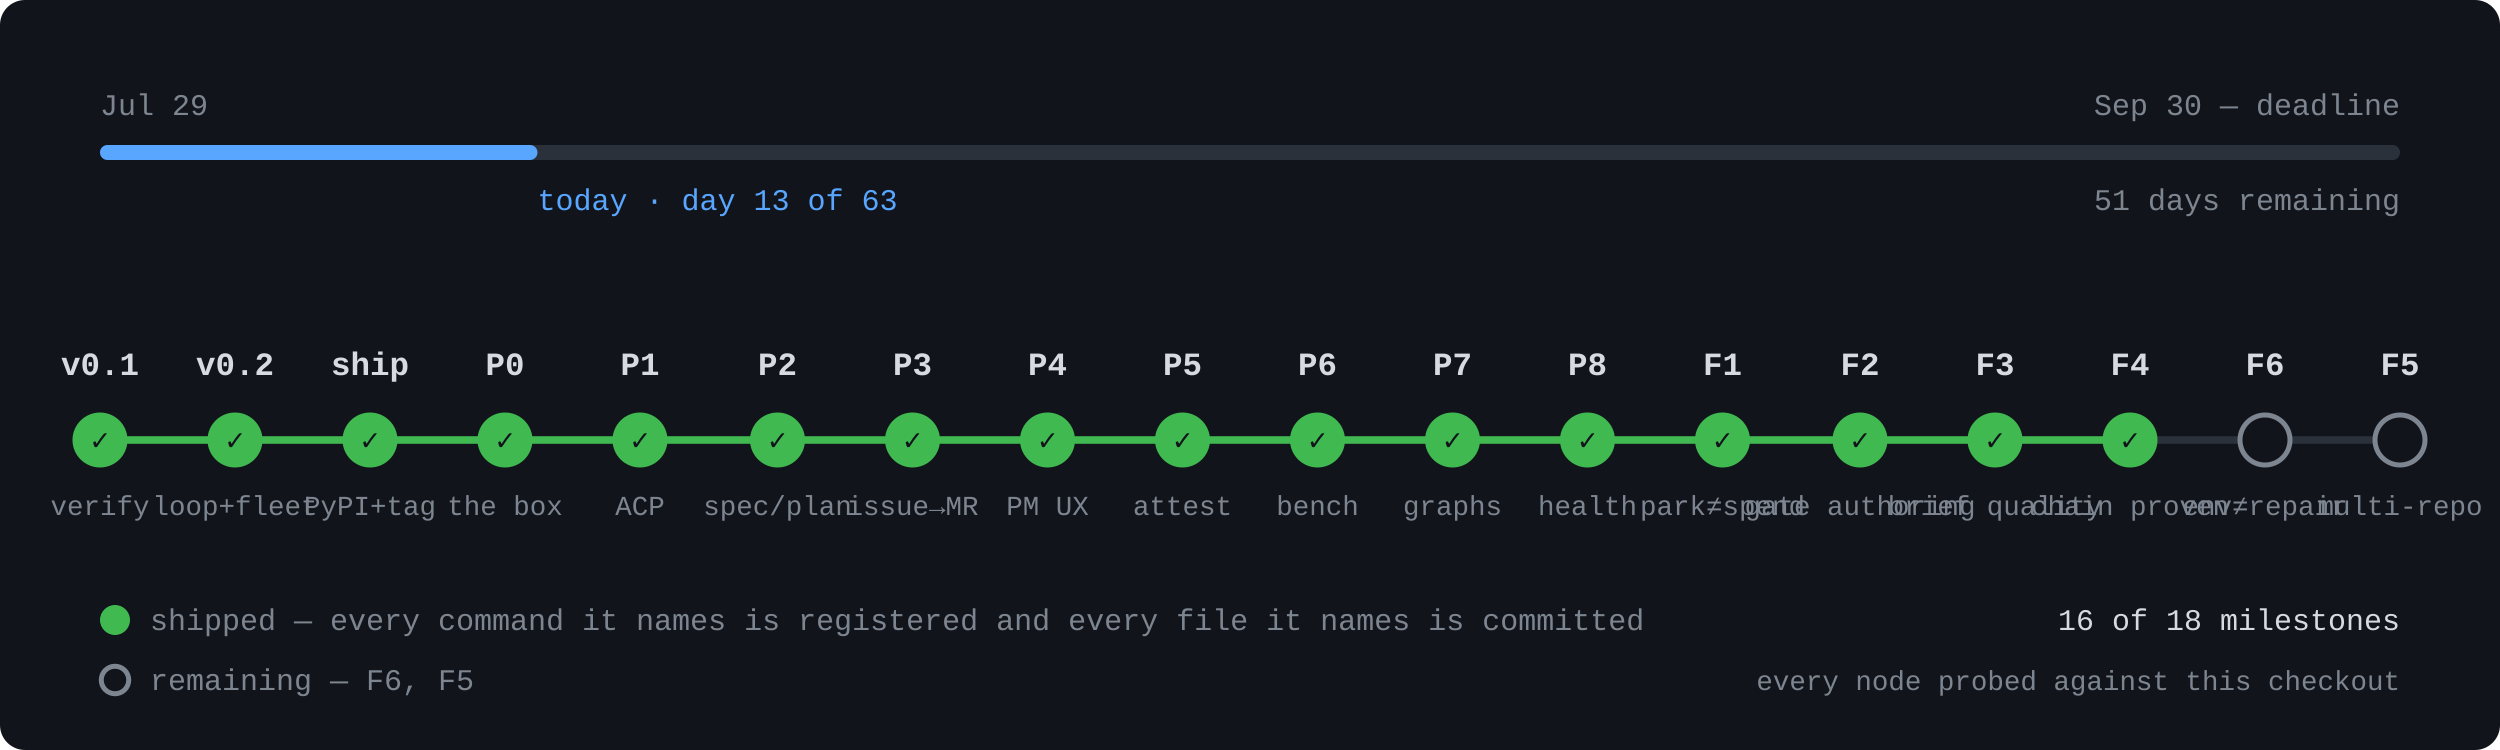
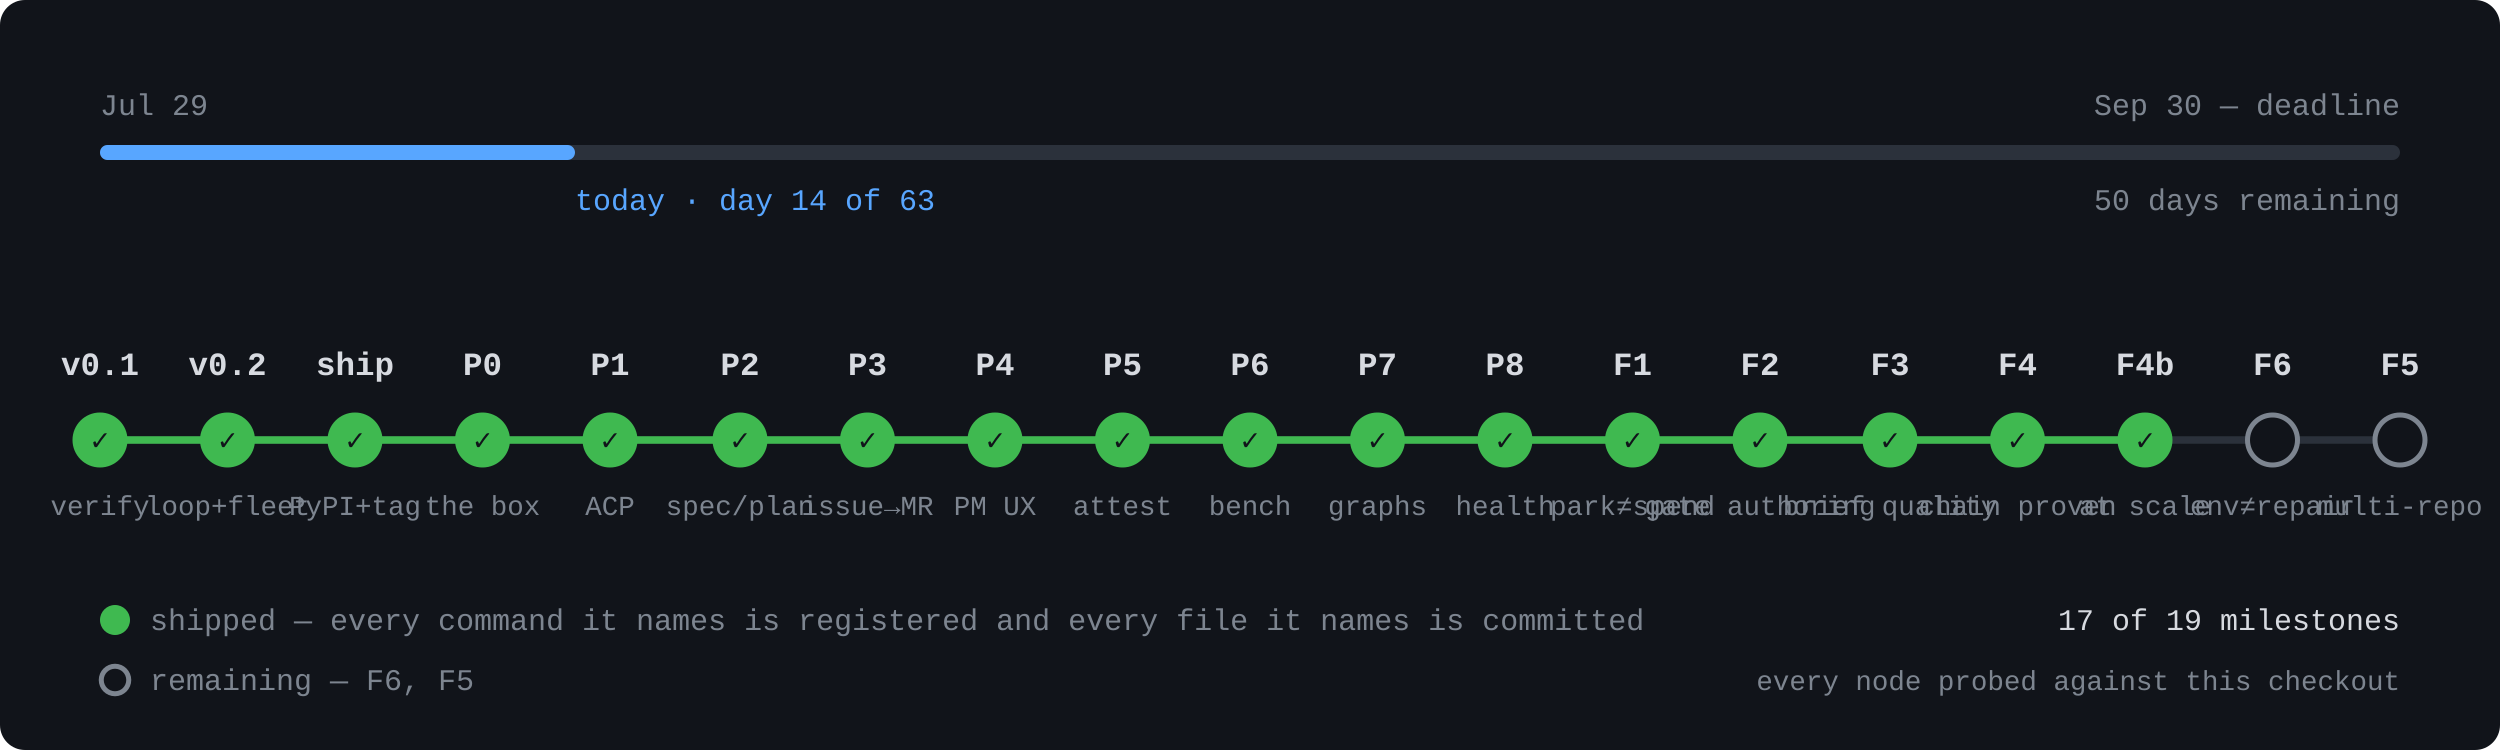
- <svg xmlns="http://www.w3.org/2000/svg" width="1000" height="300" viewBox="0 0 1000 300" font-family="ui-monospace,SFMono-Regular,'SF Mono',Menlo,Consolas,'Liberation Mono',monospace" role="img" aria-label="Wringer roadmap — 16 of 18 milestones shipped">
+ <svg xmlns="http://www.w3.org/2000/svg" width="1000" height="300" viewBox="0 0 1000 300" font-family="ui-monospace,SFMono-Regular,'SF Mono',Menlo,Consolas,'Liberation Mono',monospace" role="img" aria-label="Wringer roadmap — 17 of 19 milestones shipped">
  <rect width="100%" height="100%" rx="10" fill="#11141a" />
  <text x="40" y="46" fill="#7d8590" font-size="12">Jul 29</text>
  <text x="960" y="46" fill="#7d8590" font-size="12" text-anchor="end">Sep 30 — deadline</text>
  <rect x="40" y="58" width="920" height="6" rx="3" fill="#2b313b" />
-   <rect x="40" y="58" width="175" height="6" rx="3" fill="#58a6ff" />
-   <text x="215" y="84" fill="#58a6ff" font-size="12">today · day 13 of 63</text>
-   <text x="960" y="84" fill="#7d8590" font-size="12" text-anchor="end">51 days remaining</text>
+   <rect x="40" y="58" width="190" height="6" rx="3" fill="#58a6ff" />
+   <text x="230" y="84" fill="#58a6ff" font-size="12">today · day 14 of 63</text>
+   <text x="960" y="84" fill="#7d8590" font-size="12" text-anchor="end">50 days remaining</text>
  <line x1="40" y1="176" x2="960" y2="176" stroke="#2b313b" stroke-width="3" />
-   <line x1="40" y1="176" x2="852" y2="176" stroke="#3fb950" stroke-width="3" />
+   <line x1="40" y1="176" x2="858" y2="176" stroke="#3fb950" stroke-width="3" />
  <text x="40" y="150" fill="#d7dae0" font-size="13" font-weight="600" text-anchor="middle">v0.1</text>
  <circle cx="40" cy="176" r="11" fill="#3fb950" />
  <text x="40" y="180" fill="#11141a" font-size="12" font-weight="700" text-anchor="middle">✓</text>
  <text x="40" y="206" fill="#7d8590" font-size="11" text-anchor="middle">verify</text>
-   <text x="94" y="150" fill="#d7dae0" font-size="13" font-weight="600" text-anchor="middle">v0.2</text>
-   <circle cx="94" cy="176" r="11" fill="#3fb950" />
-   <text x="94" y="180" fill="#11141a" font-size="12" font-weight="700" text-anchor="middle">✓</text>
-   <text x="94" y="206" fill="#7d8590" font-size="11" text-anchor="middle">loop+fleet</text>
-   <text x="148" y="150" fill="#d7dae0" font-size="13" font-weight="600" text-anchor="middle">ship</text>
-   <circle cx="148" cy="176" r="11" fill="#3fb950" />
-   <text x="148" y="180" fill="#11141a" font-size="12" font-weight="700" text-anchor="middle">✓</text>
-   <text x="148" y="206" fill="#7d8590" font-size="11" text-anchor="middle">PyPI+tag</text>
-   <text x="202" y="150" fill="#d7dae0" font-size="13" font-weight="600" text-anchor="middle">P0</text>
-   <circle cx="202" cy="176" r="11" fill="#3fb950" />
-   <text x="202" y="180" fill="#11141a" font-size="12" font-weight="700" text-anchor="middle">✓</text>
-   <text x="202" y="206" fill="#7d8590" font-size="11" text-anchor="middle">the box</text>
-   <text x="256" y="150" fill="#d7dae0" font-size="13" font-weight="600" text-anchor="middle">P1</text>
-   <circle cx="256" cy="176" r="11" fill="#3fb950" />
-   <text x="256" y="180" fill="#11141a" font-size="12" font-weight="700" text-anchor="middle">✓</text>
-   <text x="256" y="206" fill="#7d8590" font-size="11" text-anchor="middle">ACP</text>
-   <text x="311" y="150" fill="#d7dae0" font-size="13" font-weight="600" text-anchor="middle">P2</text>
-   <circle cx="311" cy="176" r="11" fill="#3fb950" />
-   <text x="311" y="180" fill="#11141a" font-size="12" font-weight="700" text-anchor="middle">✓</text>
-   <text x="311" y="206" fill="#7d8590" font-size="11" text-anchor="middle">spec/plan</text>
-   <text x="365" y="150" fill="#d7dae0" font-size="13" font-weight="600" text-anchor="middle">P3</text>
-   <circle cx="365" cy="176" r="11" fill="#3fb950" />
-   <text x="365" y="180" fill="#11141a" font-size="12" font-weight="700" text-anchor="middle">✓</text>
-   <text x="365" y="206" fill="#7d8590" font-size="11" text-anchor="middle">issue→MR</text>
-   <text x="419" y="150" fill="#d7dae0" font-size="13" font-weight="600" text-anchor="middle">P4</text>
-   <circle cx="419" cy="176" r="11" fill="#3fb950" />
-   <text x="419" y="180" fill="#11141a" font-size="12" font-weight="700" text-anchor="middle">✓</text>
-   <text x="419" y="206" fill="#7d8590" font-size="11" text-anchor="middle">PM UX</text>
-   <text x="473" y="150" fill="#d7dae0" font-size="13" font-weight="600" text-anchor="middle">P5</text>
-   <circle cx="473" cy="176" r="11" fill="#3fb950" />
-   <text x="473" y="180" fill="#11141a" font-size="12" font-weight="700" text-anchor="middle">✓</text>
-   <text x="473" y="206" fill="#7d8590" font-size="11" text-anchor="middle">attest</text>
-   <text x="527" y="150" fill="#d7dae0" font-size="13" font-weight="600" text-anchor="middle">P6</text>
-   <circle cx="527" cy="176" r="11" fill="#3fb950" />
-   <text x="527" y="180" fill="#11141a" font-size="12" font-weight="700" text-anchor="middle">✓</text>
-   <text x="527" y="206" fill="#7d8590" font-size="11" text-anchor="middle">bench</text>
-   <text x="581" y="150" fill="#d7dae0" font-size="13" font-weight="600" text-anchor="middle">P7</text>
-   <circle cx="581" cy="176" r="11" fill="#3fb950" />
-   <text x="581" y="180" fill="#11141a" font-size="12" font-weight="700" text-anchor="middle">✓</text>
-   <text x="581" y="206" fill="#7d8590" font-size="11" text-anchor="middle">graphs</text>
-   <text x="635" y="150" fill="#d7dae0" font-size="13" font-weight="600" text-anchor="middle">P8</text>
-   <circle cx="635" cy="176" r="11" fill="#3fb950" />
-   <text x="635" y="180" fill="#11141a" font-size="12" font-weight="700" text-anchor="middle">✓</text>
-   <text x="635" y="206" fill="#7d8590" font-size="11" text-anchor="middle">health</text>
-   <text x="689" y="150" fill="#d7dae0" font-size="13" font-weight="600" text-anchor="middle">F1</text>
-   <circle cx="689" cy="176" r="11" fill="#3fb950" />
-   <text x="689" y="180" fill="#11141a" font-size="12" font-weight="700" text-anchor="middle">✓</text>
-   <text x="689" y="206" fill="#7d8590" font-size="11" text-anchor="middle">park≠spend</text>
-   <text x="744" y="150" fill="#d7dae0" font-size="13" font-weight="600" text-anchor="middle">F2</text>
-   <circle cx="744" cy="176" r="11" fill="#3fb950" />
-   <text x="744" y="180" fill="#11141a" font-size="12" font-weight="700" text-anchor="middle">✓</text>
-   <text x="744" y="206" fill="#7d8590" font-size="11" text-anchor="middle">gate authoring</text>
-   <text x="798" y="150" fill="#d7dae0" font-size="13" font-weight="600" text-anchor="middle">F3</text>
-   <circle cx="798" cy="176" r="11" fill="#3fb950" />
-   <text x="798" y="180" fill="#11141a" font-size="12" font-weight="700" text-anchor="middle">✓</text>
-   <text x="798" y="206" fill="#7d8590" font-size="11" text-anchor="middle">brief quality</text>
-   <text x="852" y="150" fill="#d7dae0" font-size="13" font-weight="600" text-anchor="middle">F4</text>
-   <circle cx="852" cy="176" r="11" fill="#3fb950" />
-   <text x="852" y="180" fill="#11141a" font-size="12" font-weight="700" text-anchor="middle">✓</text>
-   <text x="852" y="206" fill="#7d8590" font-size="11" text-anchor="middle">chain proven</text>
-   <text x="906" y="150" fill="#d7dae0" font-size="13" font-weight="600" text-anchor="middle">F6</text>
-   <circle cx="906" cy="176" r="10" fill="#11141a" stroke="#7d8590" stroke-width="2" />
-   <text x="906" y="206" fill="#7d8590" font-size="11" text-anchor="middle">env≠repair</text>
+   <text x="91" y="150" fill="#d7dae0" font-size="13" font-weight="600" text-anchor="middle">v0.2</text>
+   <circle cx="91" cy="176" r="11" fill="#3fb950" />
+   <text x="91" y="180" fill="#11141a" font-size="12" font-weight="700" text-anchor="middle">✓</text>
+   <text x="91" y="206" fill="#7d8590" font-size="11" text-anchor="middle">loop+fleet</text>
+   <text x="142" y="150" fill="#d7dae0" font-size="13" font-weight="600" text-anchor="middle">ship</text>
+   <circle cx="142" cy="176" r="11" fill="#3fb950" />
+   <text x="142" y="180" fill="#11141a" font-size="12" font-weight="700" text-anchor="middle">✓</text>
+   <text x="142" y="206" fill="#7d8590" font-size="11" text-anchor="middle">PyPI+tag</text>
+   <text x="193" y="150" fill="#d7dae0" font-size="13" font-weight="600" text-anchor="middle">P0</text>
+   <circle cx="193" cy="176" r="11" fill="#3fb950" />
+   <text x="193" y="180" fill="#11141a" font-size="12" font-weight="700" text-anchor="middle">✓</text>
+   <text x="193" y="206" fill="#7d8590" font-size="11" text-anchor="middle">the box</text>
+   <text x="244" y="150" fill="#d7dae0" font-size="13" font-weight="600" text-anchor="middle">P1</text>
+   <circle cx="244" cy="176" r="11" fill="#3fb950" />
+   <text x="244" y="180" fill="#11141a" font-size="12" font-weight="700" text-anchor="middle">✓</text>
+   <text x="244" y="206" fill="#7d8590" font-size="11" text-anchor="middle">ACP</text>
+   <text x="296" y="150" fill="#d7dae0" font-size="13" font-weight="600" text-anchor="middle">P2</text>
+   <circle cx="296" cy="176" r="11" fill="#3fb950" />
+   <text x="296" y="180" fill="#11141a" font-size="12" font-weight="700" text-anchor="middle">✓</text>
+   <text x="296" y="206" fill="#7d8590" font-size="11" text-anchor="middle">spec/plan</text>
+   <text x="347" y="150" fill="#d7dae0" font-size="13" font-weight="600" text-anchor="middle">P3</text>
+   <circle cx="347" cy="176" r="11" fill="#3fb950" />
+   <text x="347" y="180" fill="#11141a" font-size="12" font-weight="700" text-anchor="middle">✓</text>
+   <text x="347" y="206" fill="#7d8590" font-size="11" text-anchor="middle">issue→MR</text>
+   <text x="398" y="150" fill="#d7dae0" font-size="13" font-weight="600" text-anchor="middle">P4</text>
+   <circle cx="398" cy="176" r="11" fill="#3fb950" />
+   <text x="398" y="180" fill="#11141a" font-size="12" font-weight="700" text-anchor="middle">✓</text>
+   <text x="398" y="206" fill="#7d8590" font-size="11" text-anchor="middle">PM UX</text>
+   <text x="449" y="150" fill="#d7dae0" font-size="13" font-weight="600" text-anchor="middle">P5</text>
+   <circle cx="449" cy="176" r="11" fill="#3fb950" />
+   <text x="449" y="180" fill="#11141a" font-size="12" font-weight="700" text-anchor="middle">✓</text>
+   <text x="449" y="206" fill="#7d8590" font-size="11" text-anchor="middle">attest</text>
+   <text x="500" y="150" fill="#d7dae0" font-size="13" font-weight="600" text-anchor="middle">P6</text>
+   <circle cx="500" cy="176" r="11" fill="#3fb950" />
+   <text x="500" y="180" fill="#11141a" font-size="12" font-weight="700" text-anchor="middle">✓</text>
+   <text x="500" y="206" fill="#7d8590" font-size="11" text-anchor="middle">bench</text>
+   <text x="551" y="150" fill="#d7dae0" font-size="13" font-weight="600" text-anchor="middle">P7</text>
+   <circle cx="551" cy="176" r="11" fill="#3fb950" />
+   <text x="551" y="180" fill="#11141a" font-size="12" font-weight="700" text-anchor="middle">✓</text>
+   <text x="551" y="206" fill="#7d8590" font-size="11" text-anchor="middle">graphs</text>
+   <text x="602" y="150" fill="#d7dae0" font-size="13" font-weight="600" text-anchor="middle">P8</text>
+   <circle cx="602" cy="176" r="11" fill="#3fb950" />
+   <text x="602" y="180" fill="#11141a" font-size="12" font-weight="700" text-anchor="middle">✓</text>
+   <text x="602" y="206" fill="#7d8590" font-size="11" text-anchor="middle">health</text>
+   <text x="653" y="150" fill="#d7dae0" font-size="13" font-weight="600" text-anchor="middle">F1</text>
+   <circle cx="653" cy="176" r="11" fill="#3fb950" />
+   <text x="653" y="180" fill="#11141a" font-size="12" font-weight="700" text-anchor="middle">✓</text>
+   <text x="653" y="206" fill="#7d8590" font-size="11" text-anchor="middle">park≠spend</text>
+   <text x="704" y="150" fill="#d7dae0" font-size="13" font-weight="600" text-anchor="middle">F2</text>
+   <circle cx="704" cy="176" r="11" fill="#3fb950" />
+   <text x="704" y="180" fill="#11141a" font-size="12" font-weight="700" text-anchor="middle">✓</text>
+   <text x="704" y="206" fill="#7d8590" font-size="11" text-anchor="middle">gate authoring</text>
+   <text x="756" y="150" fill="#d7dae0" font-size="13" font-weight="600" text-anchor="middle">F3</text>
+   <circle cx="756" cy="176" r="11" fill="#3fb950" />
+   <text x="756" y="180" fill="#11141a" font-size="12" font-weight="700" text-anchor="middle">✓</text>
+   <text x="756" y="206" fill="#7d8590" font-size="11" text-anchor="middle">brief quality</text>
+   <text x="807" y="150" fill="#d7dae0" font-size="13" font-weight="600" text-anchor="middle">F4</text>
+   <circle cx="807" cy="176" r="11" fill="#3fb950" />
+   <text x="807" y="180" fill="#11141a" font-size="12" font-weight="700" text-anchor="middle">✓</text>
+   <text x="807" y="206" fill="#7d8590" font-size="11" text-anchor="middle">chain proven</text>
+   <text x="858" y="150" fill="#d7dae0" font-size="13" font-weight="600" text-anchor="middle">F4b</text>
+   <circle cx="858" cy="176" r="11" fill="#3fb950" />
+   <text x="858" y="180" fill="#11141a" font-size="12" font-weight="700" text-anchor="middle">✓</text>
+   <text x="858" y="206" fill="#7d8590" font-size="11" text-anchor="middle">at scale</text>
+   <text x="909" y="150" fill="#d7dae0" font-size="13" font-weight="600" text-anchor="middle">F6</text>
+   <circle cx="909" cy="176" r="10" fill="#11141a" stroke="#7d8590" stroke-width="2" />
+   <text x="909" y="206" fill="#7d8590" font-size="11" text-anchor="middle">env≠repair</text>
  <text x="960" y="150" fill="#d7dae0" font-size="13" font-weight="600" text-anchor="middle">F5</text>
  <circle cx="960" cy="176" r="10" fill="#11141a" stroke="#7d8590" stroke-width="2" />
  <text x="960" y="206" fill="#7d8590" font-size="11" text-anchor="middle">multi-repo</text>
  <circle cx="46" cy="248" r="6" fill="#3fb950" />
  <text x="60" y="252" fill="#7d8590" font-size="12">shipped — every command it names is registered and every file it names is committed</text>
  <circle cx="46" cy="272" r="5.5" fill="#11141a" stroke="#7d8590" stroke-width="2" />
  <text x="60" y="276" fill="#7d8590" font-size="12">remaining — F6, F5</text>
-   <text x="960" y="252" fill="#d7dae0" font-size="12" text-anchor="end">16 of 18 milestones</text>
+   <text x="960" y="252" fill="#d7dae0" font-size="12" text-anchor="end">17 of 19 milestones</text>
  <text x="960" y="276" fill="#7d8590" font-size="11" text-anchor="end">every node probed against this checkout</text>
</svg>
